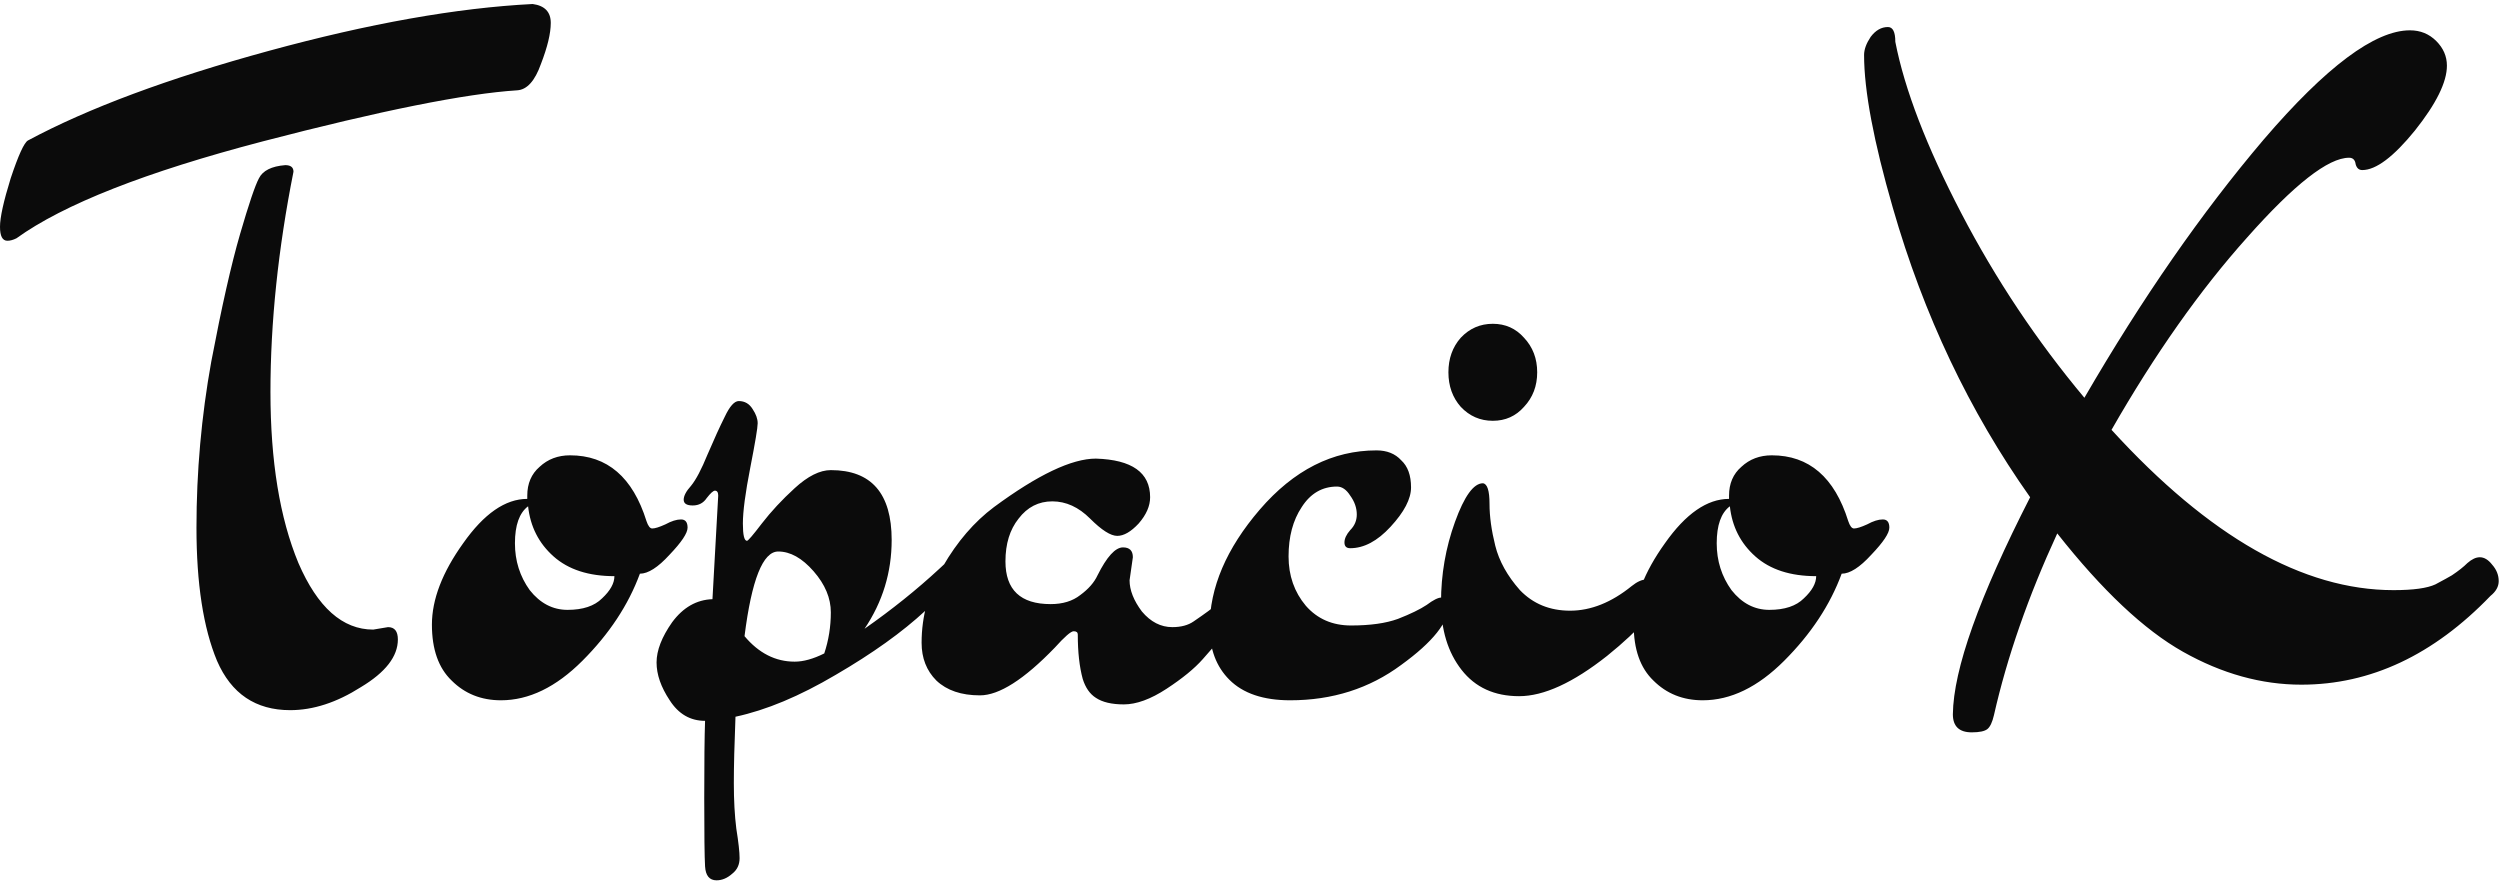
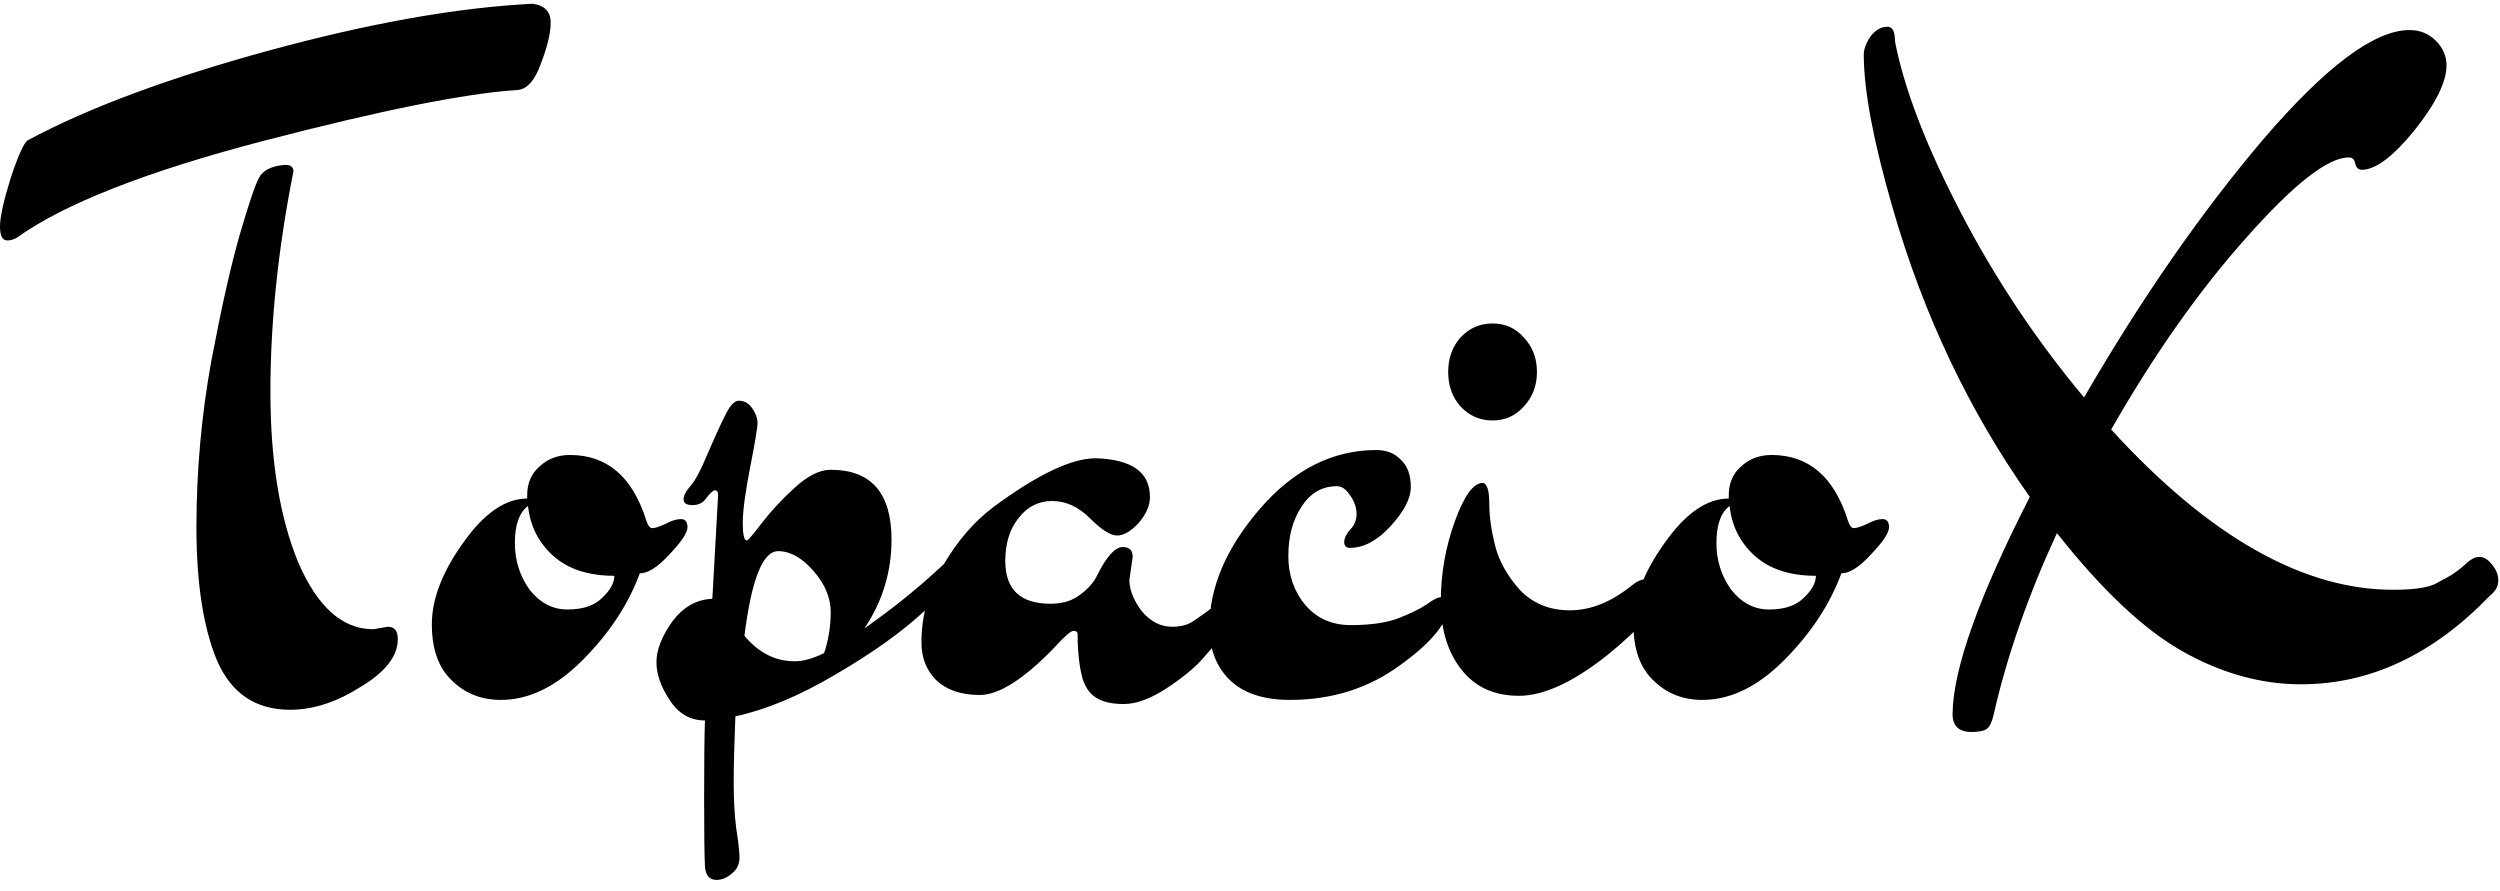
- <svg xmlns="http://www.w3.org/2000/svg" width="517" height="183" viewBox="0 0 517 183" fill="none">
-   <path d="M80.24 129.69L77.18 130.2C70.833 130.2 65.677 125.61 61.71 116.43C57.857 107.137 55.93 95.35 55.93 81.07C55.93 66.677 57.517 51.49 60.69 35.51C60.69 34.603 60.123 34.15 58.99 34.15C56.157 34.377 54.343 35.283 53.55 36.87C52.757 38.343 51.453 42.197 49.64 48.43C47.827 54.663 45.843 63.447 43.69 74.78C41.65 86.113 40.63 97.56 40.63 109.12C40.63 120.68 42.047 129.86 44.88 136.66C47.827 143.46 52.87 146.86 60.01 146.86C64.77 146.86 69.643 145.273 74.63 142.1C79.73 139.04 82.28 135.753 82.28 132.24C82.28 130.54 81.6 129.69 80.24 129.69ZM5.78 29.05C18.247 22.363 34.85 16.187 55.59 10.52C76.33 4.853 94.52 1.623 110.16 0.83C112.653 1.17 113.9 2.473 113.9 4.74C113.9 6.893 113.22 9.727 111.86 13.24C110.613 16.753 108.97 18.567 106.93 18.68C96.277 19.36 78.767 22.873 54.4 29.22C30.147 35.567 13.147 42.253 3.4 49.28C2.72 49.62 2.097 49.79 1.53 49.79C0.51 49.79 0 48.827 0 46.9C0 44.973 0.737 41.63 2.21 36.87C3.797 32.11 4.987 29.503 5.78 29.05ZM127.06 119.15C121.734 119.15 117.54 117.79 114.48 115.07C111.42 112.35 109.664 108.893 109.21 104.7C107.397 106.06 106.49 108.61 106.49 112.35C106.49 115.977 107.51 119.207 109.55 122.04C111.704 124.76 114.31 126.12 117.37 126.12C120.544 126.12 122.924 125.327 124.51 123.74C126.21 122.153 127.06 120.623 127.06 119.15ZM133.69 107.76C134.03 108.78 134.427 109.29 134.88 109.29C135.447 109.29 136.354 109.007 137.6 108.44C138.847 107.76 139.924 107.42 140.83 107.42C141.737 107.42 142.19 107.987 142.19 109.12C142.19 110.253 140.944 112.123 138.45 114.73C136.07 117.337 134.03 118.64 132.33 118.64C129.95 125.1 125.984 131.107 120.43 136.66C114.99 142.1 109.38 144.82 103.6 144.82C99.52 144.82 96.12 143.46 93.4 140.74C90.68 138.133 89.32 134.28 89.32 129.18C89.32 123.967 91.474 118.357 95.78 112.35C100.087 106.23 104.507 103.17 109.04 103.17V102.49C109.04 99.997 109.89 98.013 111.59 96.54C113.29 94.953 115.387 94.16 117.88 94.16C125.587 94.16 130.857 98.693 133.69 107.76ZM160.937 114.05C157.764 114.05 155.44 119.887 153.967 131.56C156.914 135.073 160.37 136.83 164.337 136.83C166.15 136.83 168.19 136.263 170.457 135.13C171.364 132.41 171.817 129.577 171.817 126.63C171.817 123.683 170.627 120.85 168.247 118.13C165.867 115.41 163.43 114.05 160.937 114.05ZM147.337 123.91L148.527 102.49C148.527 101.81 148.3 101.47 147.847 101.47C147.507 101.47 146.94 101.98 146.147 103C145.467 104.02 144.504 104.53 143.257 104.53C142.01 104.53 141.387 104.133 141.387 103.34C141.387 102.547 141.897 101.583 142.917 100.45C143.937 99.203 145.07 97.05 146.317 93.99C147.677 90.817 148.867 88.21 149.887 86.17C150.907 84.017 151.87 82.94 152.777 82.94C154.024 82.94 154.987 83.507 155.667 84.64C156.347 85.66 156.687 86.623 156.687 87.53C156.687 88.437 156.177 91.497 155.157 96.71C154.137 101.923 153.627 105.777 153.627 108.27C153.627 110.65 153.91 111.84 154.477 111.84C154.704 111.84 155.724 110.65 157.537 108.27C159.464 105.777 161.73 103.34 164.337 100.96C167.057 98.467 169.55 97.22 171.817 97.22C180.204 97.22 184.397 102.037 184.397 111.67C184.397 118.357 182.527 124.477 178.787 130.03C184.454 126.063 189.61 121.927 194.257 117.62L196.637 115.41C197.997 115.41 198.677 115.807 198.677 116.6C198.677 118.527 196.24 121.757 191.367 126.29C186.607 130.71 180.43 135.13 172.837 139.55C165.357 143.97 158.444 146.86 152.097 148.22C151.87 153.887 151.757 158.477 151.757 161.99C151.757 165.503 151.927 168.62 152.267 171.34C152.72 174.173 152.947 176.213 152.947 177.46C152.947 178.82 152.437 179.897 151.417 180.69C150.397 181.597 149.32 182.05 148.187 182.05C146.714 182.05 145.92 181.087 145.807 179.16C145.694 177.233 145.637 172.53 145.637 165.05C145.637 157.57 145.694 152.243 145.807 149.07C142.747 149.07 140.31 147.653 138.497 144.82C136.684 142.1 135.777 139.493 135.777 137C135.777 134.507 136.854 131.73 139.007 128.67C141.274 125.61 144.05 124.023 147.337 123.91ZM234.276 115.24L233.596 120C233.596 122.04 234.446 124.193 236.146 126.46C237.959 128.613 240.056 129.69 242.436 129.69C244.249 129.69 245.723 129.293 246.856 128.5C249.349 126.8 250.879 125.667 251.446 125.1C252.126 124.42 253.146 124.08 254.506 124.08C255.979 124.08 256.716 124.59 256.716 125.61C256.716 126.743 254.053 130.313 248.726 136.32C247.026 138.247 244.533 140.287 241.246 142.44C237.959 144.593 235.013 145.67 232.406 145.67C229.913 145.67 227.986 145.217 226.626 144.31C225.379 143.517 224.473 142.213 223.906 140.4C223.226 137.907 222.886 134.847 222.886 131.22C222.886 130.767 222.603 130.54 222.036 130.54C221.469 130.54 220.166 131.673 218.126 133.94C211.779 140.513 206.623 143.8 202.656 143.8C198.803 143.8 195.799 142.78 193.646 140.74C191.606 138.7 190.586 136.093 190.586 132.92C190.586 127.367 192.059 122.097 195.006 117.11C197.953 112.01 201.466 107.93 205.546 104.87C214.613 98.183 221.639 94.84 226.626 94.84C234.106 95.067 237.846 97.73 237.846 102.83C237.846 104.643 237.053 106.457 235.466 108.27C233.879 109.97 232.406 110.82 231.046 110.82C229.686 110.82 227.816 109.63 225.436 107.25C223.056 104.87 220.449 103.68 217.616 103.68C214.783 103.68 212.459 104.87 210.646 107.25C208.833 109.517 207.926 112.463 207.926 116.09C207.926 121.983 211.043 124.93 217.276 124.93C219.769 124.93 221.809 124.307 223.396 123.06C225.096 121.813 226.286 120.453 226.966 118.98C228.893 115.127 230.649 113.2 232.236 113.2C233.596 113.2 234.276 113.88 234.276 115.24ZM266.474 115.07C266.474 119.037 267.664 122.437 270.044 125.27C272.424 127.99 275.54 129.35 279.394 129.35C283.36 129.35 286.59 128.897 289.084 127.99C291.69 126.97 293.674 126.007 295.034 125.1C296.394 124.08 297.414 123.57 298.094 123.57C299.114 123.57 299.624 124.08 299.624 125.1C299.624 128.613 296.337 132.75 289.764 137.51C283.19 142.383 275.54 144.82 266.814 144.82C261.26 144.82 257.067 143.403 254.234 140.57C251.514 137.85 250.154 134.223 250.154 129.69C250.154 121.53 253.61 113.427 260.524 105.38C267.55 97.22 275.597 93.14 284.664 93.14C286.817 93.14 288.517 93.82 289.764 95.18C291.124 96.427 291.804 98.297 291.804 100.79C291.804 103.17 290.387 105.89 287.554 108.95C284.834 111.897 282.057 113.37 279.224 113.37C278.43 113.37 278.034 112.973 278.034 112.18C278.034 111.387 278.43 110.537 279.224 109.63C280.13 108.723 280.584 107.647 280.584 106.4C280.584 105.04 280.13 103.737 279.224 102.49C278.43 101.243 277.524 100.62 276.504 100.62C273.444 100.62 271.007 102.037 269.194 104.87C267.38 107.59 266.474 110.99 266.474 115.07ZM302.082 84.13C300.382 82.203 299.532 79.823 299.532 76.99C299.532 74.157 300.382 71.777 302.082 69.85C303.895 67.923 306.105 66.96 308.712 66.96C311.319 66.96 313.472 67.923 315.172 69.85C316.985 71.777 317.892 74.157 317.892 76.99C317.892 79.823 316.985 82.203 315.172 84.13C313.472 86.057 311.319 87.02 308.712 87.02C306.105 87.02 303.895 86.057 302.082 84.13ZM337.442 121.19C338.575 120.283 339.595 119.83 340.502 119.83C342.089 119.83 342.882 120.85 342.882 122.89C342.882 125.723 339.369 129.973 332.342 135.64C325.315 141.193 319.252 143.97 314.152 143.97C309.052 143.97 305.085 142.157 302.252 138.53C299.419 134.903 298.002 130.257 298.002 124.59C298.002 118.81 298.965 113.257 300.892 107.93C302.819 102.603 304.745 99.94 306.672 99.94C307.579 100.053 308.032 101.47 308.032 104.19C308.032 106.797 308.429 109.687 309.222 112.86C310.015 116.033 311.715 119.093 314.322 122.04C317.042 124.873 320.499 126.29 324.692 126.29C328.999 126.29 333.249 124.59 337.442 121.19ZM375.586 119.15C370.259 119.15 366.066 117.79 363.006 115.07C359.946 112.35 358.189 108.893 357.736 104.7C355.922 106.06 355.016 108.61 355.016 112.35C355.016 115.977 356.036 119.207 358.076 122.04C360.229 124.76 362.836 126.12 365.896 126.12C369.069 126.12 371.449 125.327 373.036 123.74C374.736 122.153 375.586 120.623 375.586 119.15ZM382.216 107.76C382.556 108.78 382.952 109.29 383.406 109.29C383.972 109.29 384.879 109.007 386.126 108.44C387.372 107.76 388.449 107.42 389.356 107.42C390.262 107.42 390.716 107.987 390.716 109.12C390.716 110.253 389.469 112.123 386.976 114.73C384.596 117.337 382.556 118.64 380.856 118.64C378.476 125.1 374.509 131.107 368.956 136.66C363.516 142.1 357.906 144.82 352.126 144.82C348.046 144.82 344.646 143.46 341.926 140.74C339.206 138.133 337.846 134.28 337.846 129.18C337.846 123.967 339.999 118.357 344.306 112.35C348.612 106.23 353.032 103.17 357.566 103.17V102.49C357.566 99.997 358.416 98.013 360.116 96.54C361.816 94.953 363.912 94.16 366.406 94.16C374.112 94.16 379.382 98.693 382.216 107.76ZM498.372 6.27C500.526 6.27 502.339 7.007 503.812 8.48C505.286 9.953 506.022 11.653 506.022 13.58C506.022 16.98 503.812 21.457 499.392 27.01C494.972 32.45 491.346 35.17 488.512 35.17C487.832 35.17 487.379 34.773 487.152 33.98C487.039 33.073 486.586 32.62 485.792 32.62C481.486 32.62 474.459 38.117 464.712 49.11C454.966 59.99 445.616 73.25 436.662 88.89C456.836 110.99 476.272 122.04 494.972 122.04C499.052 122.04 501.942 121.643 503.642 120.85C505.342 119.943 506.476 119.32 507.042 118.98C508.402 118.073 509.479 117.223 510.272 116.43C511.179 115.637 512.029 115.24 512.822 115.24C513.729 115.24 514.579 115.75 515.372 116.77C516.279 117.79 516.732 118.923 516.732 120.17C516.732 121.303 516.166 122.323 515.032 123.23C503.246 135.47 490.212 141.59 475.932 141.59C467.659 141.59 459.499 139.323 451.452 134.79C443.406 130.257 434.736 122.097 425.442 110.31C419.436 123.343 415.072 135.867 412.352 147.88C412.012 149.353 411.559 150.317 410.992 150.77C410.426 151.223 409.349 151.45 407.762 151.45C405.156 151.45 403.852 150.203 403.852 147.71C403.966 138.417 409.292 123.457 419.832 102.83C407.252 85.037 397.789 65.09 391.442 42.99C387.476 29.277 385.492 18.737 385.492 11.37C385.492 10.237 385.946 8.99 386.852 7.63C387.872 6.27 389.062 5.59 390.422 5.59C391.442 5.59 391.952 6.61 391.952 8.65C393.879 18.51 398.412 30.297 405.552 44.01C412.692 57.723 421.192 70.473 431.052 82.26C442.952 61.747 455.306 43.953 468.112 28.88C481.032 13.807 491.119 6.27 498.372 6.27Z" fill="#0B0B0B" />
+ <svg xmlns="http://www.w3.org/2000/svg" width="219" height="78" viewBox="0 0 219 78" fill="none">
+   <path d="M33.984 54.904L32.688 55.12C30 55.12 27.816 53.176 26.136 49.288C24.504 45.352 23.688 40.36 23.688 34.312C23.688 28.216 24.36 21.784 25.704 15.016C25.704 14.632 25.464 14.44 24.984 14.44C23.784 14.536 23.016 14.92 22.68 15.592C22.344 16.216 21.792 17.848 21.024 20.488C20.256 23.128 19.416 26.848 18.504 31.648C17.64 36.448 17.208 41.296 17.208 46.192C17.208 51.088 17.808 54.976 19.008 57.856C20.256 60.736 22.392 62.176 25.416 62.176C27.432 62.176 29.496 61.504 31.608 60.16C33.768 58.864 34.848 57.472 34.848 55.984C34.848 55.264 34.56 54.904 33.984 54.904ZM2.448 12.28C7.728 9.448 14.76 6.832 23.544 4.432C32.328 2.032 40.032 0.664 46.656 0.328C47.712 0.472 48.24 1.024 48.24 1.984C48.24 2.896 47.952 4.096 47.376 5.584C46.848 7.072 46.152 7.84 45.288 7.888C40.776 8.176 33.36 9.664 23.04 12.352C12.768 15.04 5.568 17.872 1.44 20.848C1.152 20.992 0.888 21.064 0.648 21.064C0.216 21.064 0 20.656 0 19.84C0 19.024 0.312 17.608 0.936 15.592C1.608 13.576 2.112 12.472 2.448 12.28ZM53.814 50.44C51.558 50.44 49.782 49.864 48.486 48.712C47.19 47.56 46.446 46.096 46.254 44.32C45.486 44.896 45.102 45.976 45.102 47.56C45.102 49.096 45.534 50.464 46.398 51.664C47.31 52.816 48.414 53.392 49.71 53.392C51.054 53.392 52.062 53.056 52.734 52.384C53.454 51.712 53.814 51.064 53.814 50.44ZM56.622 45.616C56.766 46.048 56.934 46.264 57.126 46.264C57.366 46.264 57.75 46.144 58.278 45.904C58.806 45.616 59.262 45.472 59.646 45.472C60.03 45.472 60.222 45.712 60.222 46.192C60.222 46.672 59.694 47.464 58.638 48.568C57.63 49.672 56.766 50.224 56.046 50.224C55.038 52.96 53.358 55.504 51.006 57.856C48.702 60.16 46.326 61.312 43.878 61.312C42.15 61.312 40.71 60.736 39.558 59.584C38.406 58.48 37.83 56.848 37.83 54.688C37.83 52.48 38.742 50.104 40.566 47.56C42.39 44.968 44.262 43.672 46.182 43.672V43.384C46.182 42.328 46.542 41.488 47.262 40.864C47.982 40.192 48.87 39.856 49.926 39.856C53.19 39.856 55.422 41.776 56.622 45.616ZM68.162 48.28C66.817 48.28 65.834 50.752 65.21 55.696C66.457 57.184 67.921 57.928 69.602 57.928C70.37 57.928 71.234 57.688 72.194 57.208C72.578 56.056 72.769 54.856 72.769 53.608C72.769 52.36 72.266 51.16 71.257 50.008C70.249 48.856 69.218 48.28 68.162 48.28ZM62.401 52.456L62.906 43.384C62.906 43.096 62.809 42.952 62.617 42.952C62.474 42.952 62.233 43.168 61.898 43.6C61.609 44.032 61.202 44.248 60.673 44.248C60.145 44.248 59.882 44.08 59.882 43.744C59.882 43.408 60.097 43 60.529 42.52C60.962 41.992 61.441 41.08 61.969 39.784C62.545 38.44 63.05 37.336 63.481 36.472C63.913 35.56 64.322 35.104 64.706 35.104C65.234 35.104 65.641 35.344 65.93 35.824C66.218 36.256 66.362 36.664 66.362 37.048C66.362 37.432 66.145 38.728 65.713 40.936C65.281 43.144 65.066 44.776 65.066 45.832C65.066 46.84 65.186 47.344 65.425 47.344C65.522 47.344 65.954 46.84 66.722 45.832C67.537 44.776 68.498 43.744 69.602 42.736C70.754 41.68 71.809 41.152 72.769 41.152C76.322 41.152 78.097 43.192 78.097 47.272C78.097 50.104 77.305 52.696 75.722 55.048C78.121 53.368 80.305 51.616 82.273 49.792L83.281 48.856C83.858 48.856 84.145 49.024 84.145 49.36C84.145 50.176 83.114 51.544 81.049 53.464C79.034 55.336 76.418 57.208 73.201 59.08C70.034 60.952 67.106 62.176 64.418 62.752C64.322 65.152 64.273 67.096 64.273 68.584C64.273 70.072 64.346 71.392 64.49 72.544C64.681 73.744 64.778 74.608 64.778 75.136C64.778 75.712 64.561 76.168 64.129 76.504C63.697 76.888 63.242 77.08 62.761 77.08C62.138 77.08 61.801 76.672 61.754 75.856C61.706 75.04 61.681 73.048 61.681 69.88C61.681 66.712 61.706 64.456 61.754 63.112C60.458 63.112 59.425 62.512 58.657 61.312C57.889 60.16 57.505 59.056 57.505 58C57.505 56.944 57.962 55.768 58.873 54.472C59.834 53.176 61.01 52.504 62.401 52.456ZM99.223 48.784L98.935 50.8C98.935 51.664 99.295 52.576 100.015 53.536C100.783 54.448 101.671 54.904 102.679 54.904C103.447 54.904 104.071 54.736 104.551 54.4C105.607 53.68 106.255 53.2 106.495 52.96C106.783 52.672 107.215 52.528 107.791 52.528C108.415 52.528 108.727 52.744 108.727 53.176C108.727 53.656 107.599 55.168 105.343 57.712C104.623 58.528 103.567 59.392 102.175 60.304C100.783 61.216 99.535 61.672 98.431 61.672C97.375 61.672 96.559 61.48 95.983 61.096C95.455 60.76 95.071 60.208 94.831 59.44C94.543 58.384 94.399 57.088 94.399 55.552C94.399 55.36 94.279 55.264 94.039 55.264C93.799 55.264 93.247 55.744 92.383 56.704C89.695 59.488 87.511 60.88 85.831 60.88C84.199 60.88 82.927 60.448 82.015 59.584C81.151 58.72 80.719 57.616 80.719 56.272C80.719 53.92 81.343 51.688 82.591 49.576C83.839 47.416 85.327 45.688 87.055 44.392C90.895 41.56 93.871 40.144 95.983 40.144C99.151 40.24 100.735 41.368 100.735 43.528C100.735 44.296 100.399 45.064 99.727 45.832C99.055 46.552 98.431 46.912 97.855 46.912C97.279 46.912 96.487 46.408 95.479 45.4C94.471 44.392 93.367 43.888 92.167 43.888C90.967 43.888 89.983 44.392 89.215 45.4C88.447 46.36 88.063 47.608 88.063 49.144C88.063 51.64 89.383 52.888 92.023 52.888C93.079 52.888 93.943 52.624 94.615 52.096C95.335 51.568 95.839 50.992 96.127 50.368C96.943 48.736 97.687 47.92 98.359 47.92C98.935 47.92 99.223 48.208 99.223 48.784ZM112.859 48.712C112.859 50.392 113.363 51.832 114.371 53.032C115.379 54.184 116.699 54.76 118.331 54.76C120.011 54.76 121.379 54.568 122.435 54.184C123.539 53.752 124.379 53.344 124.955 52.96C125.531 52.528 125.963 52.312 126.251 52.312C126.683 52.312 126.899 52.528 126.899 52.96C126.899 54.448 125.507 56.2 122.723 58.216C119.939 60.28 116.699 61.312 113.003 61.312C110.651 61.312 108.875 60.712 107.675 59.512C106.523 58.36 105.947 56.824 105.947 54.904C105.947 51.448 107.411 48.016 110.339 44.608C113.315 41.152 116.723 39.424 120.563 39.424C121.475 39.424 122.195 39.712 122.723 40.288C123.299 40.816 123.587 41.608 123.587 42.664C123.587 43.672 122.987 44.824 121.787 46.12C120.635 47.368 119.459 47.992 118.259 47.992C117.923 47.992 117.755 47.824 117.755 47.488C117.755 47.152 117.923 46.792 118.259 46.408C118.643 46.024 118.835 45.568 118.835 45.04C118.835 44.464 118.643 43.912 118.259 43.384C117.923 42.856 117.539 42.592 117.107 42.592C115.811 42.592 114.779 43.192 114.011 44.392C113.243 45.544 112.859 46.984 112.859 48.712ZM127.941 35.608C127.221 34.792 126.861 33.784 126.861 32.584C126.861 31.384 127.221 30.376 127.941 29.56C128.709 28.744 129.645 28.336 130.749 28.336C131.853 28.336 132.765 28.744 133.485 29.56C134.253 30.376 134.637 31.384 134.637 32.584C134.637 33.784 134.253 34.792 133.485 35.608C132.765 36.424 131.853 36.832 130.749 36.832C129.645 36.832 128.709 36.424 127.941 35.608ZM142.917 51.304C143.397 50.92 143.829 50.728 144.213 50.728C144.885 50.728 145.221 51.16 145.221 52.024C145.221 53.224 143.733 55.024 140.757 57.424C137.781 59.776 135.213 60.952 133.053 60.952C130.893 60.952 129.213 60.184 128.013 58.648C126.813 57.112 126.213 55.144 126.213 52.744C126.213 50.296 126.621 47.944 127.437 45.688C128.253 43.432 129.069 42.304 129.885 42.304C130.269 42.352 130.461 42.952 130.461 44.104C130.461 45.208 130.629 46.432 130.965 47.776C131.301 49.12 132.021 50.416 133.125 51.664C134.277 52.864 135.741 53.464 137.517 53.464C139.341 53.464 141.141 52.744 142.917 51.304ZM159.072 50.44C156.816 50.44 155.04 49.864 153.744 48.712C152.448 47.56 151.704 46.096 151.512 44.32C150.744 44.896 150.36 45.976 150.36 47.56C150.36 49.096 150.792 50.464 151.656 51.664C152.568 52.816 153.672 53.392 154.968 53.392C156.312 53.392 157.32 53.056 157.992 52.384C158.712 51.712 159.072 51.064 159.072 50.44ZM161.88 45.616C162.024 46.048 162.192 46.264 162.384 46.264C162.624 46.264 163.008 46.144 163.536 45.904C164.064 45.616 164.52 45.472 164.904 45.472C165.288 45.472 165.48 45.712 165.48 46.192C165.48 46.672 164.952 47.464 163.896 48.568C162.888 49.672 162.024 50.224 161.304 50.224C160.296 52.96 158.616 55.504 156.264 57.856C153.96 60.16 151.584 61.312 149.136 61.312C147.408 61.312 145.968 60.736 144.816 59.584C143.664 58.48 143.088 56.848 143.088 54.688C143.088 52.48 144 50.104 145.824 47.56C147.648 44.968 149.52 43.672 151.44 43.672V43.384C151.44 42.328 151.8 41.488 152.52 40.864C153.24 40.192 154.128 39.856 155.184 39.856C158.448 39.856 160.68 41.776 161.88 45.616ZM211.075 2.632C211.987 2.632 212.755 2.944 213.379 3.568C214.003 4.192 214.315 4.912 214.315 5.728C214.315 7.168 213.379 9.064 211.507 11.416C209.635 13.72 208.099 14.872 206.899 14.872C206.611 14.872 206.419 14.704 206.323 14.368C206.275 13.984 206.083 13.792 205.747 13.792C203.923 13.792 200.947 16.12 196.819 20.776C192.691 25.384 188.731 31 184.939 37.624C193.483 46.984 201.715 51.664 209.635 51.664C211.363 51.664 212.587 51.496 213.307 51.16C214.027 50.776 214.507 50.512 214.747 50.368C215.323 49.984 215.779 49.624 216.115 49.288C216.499 48.952 216.859 48.784 217.195 48.784C217.579 48.784 217.939 49 218.275 49.432C218.659 49.864 218.851 50.344 218.851 50.872C218.851 51.352 218.611 51.784 218.131 52.168C213.139 57.352 207.619 59.944 201.571 59.944C198.067 59.944 194.611 58.984 191.203 57.064C187.795 55.144 184.123 51.688 180.187 46.696C177.643 52.216 175.795 57.52 174.643 62.608C174.499 63.232 174.307 63.64 174.067 63.832C173.827 64.024 173.371 64.12 172.699 64.12C171.595 64.12 171.043 63.592 171.043 62.536C171.091 58.6 173.347 52.264 177.811 43.528C172.483 35.992 168.475 27.544 165.787 18.184C164.107 12.376 163.267 7.912 163.267 4.792C163.267 4.312 163.459 3.784 163.843 3.208C164.275 2.632 164.779 2.344 165.355 2.344C165.787 2.344 166.003 2.776 166.003 3.64C166.819 7.816 168.739 12.808 171.763 18.616C174.787 24.424 178.387 29.824 182.563 34.816C187.603 26.128 192.835 18.592 198.259 12.208C203.731 5.824 208.003 2.632 211.075 2.632Z" fill="black" />
</svg>
